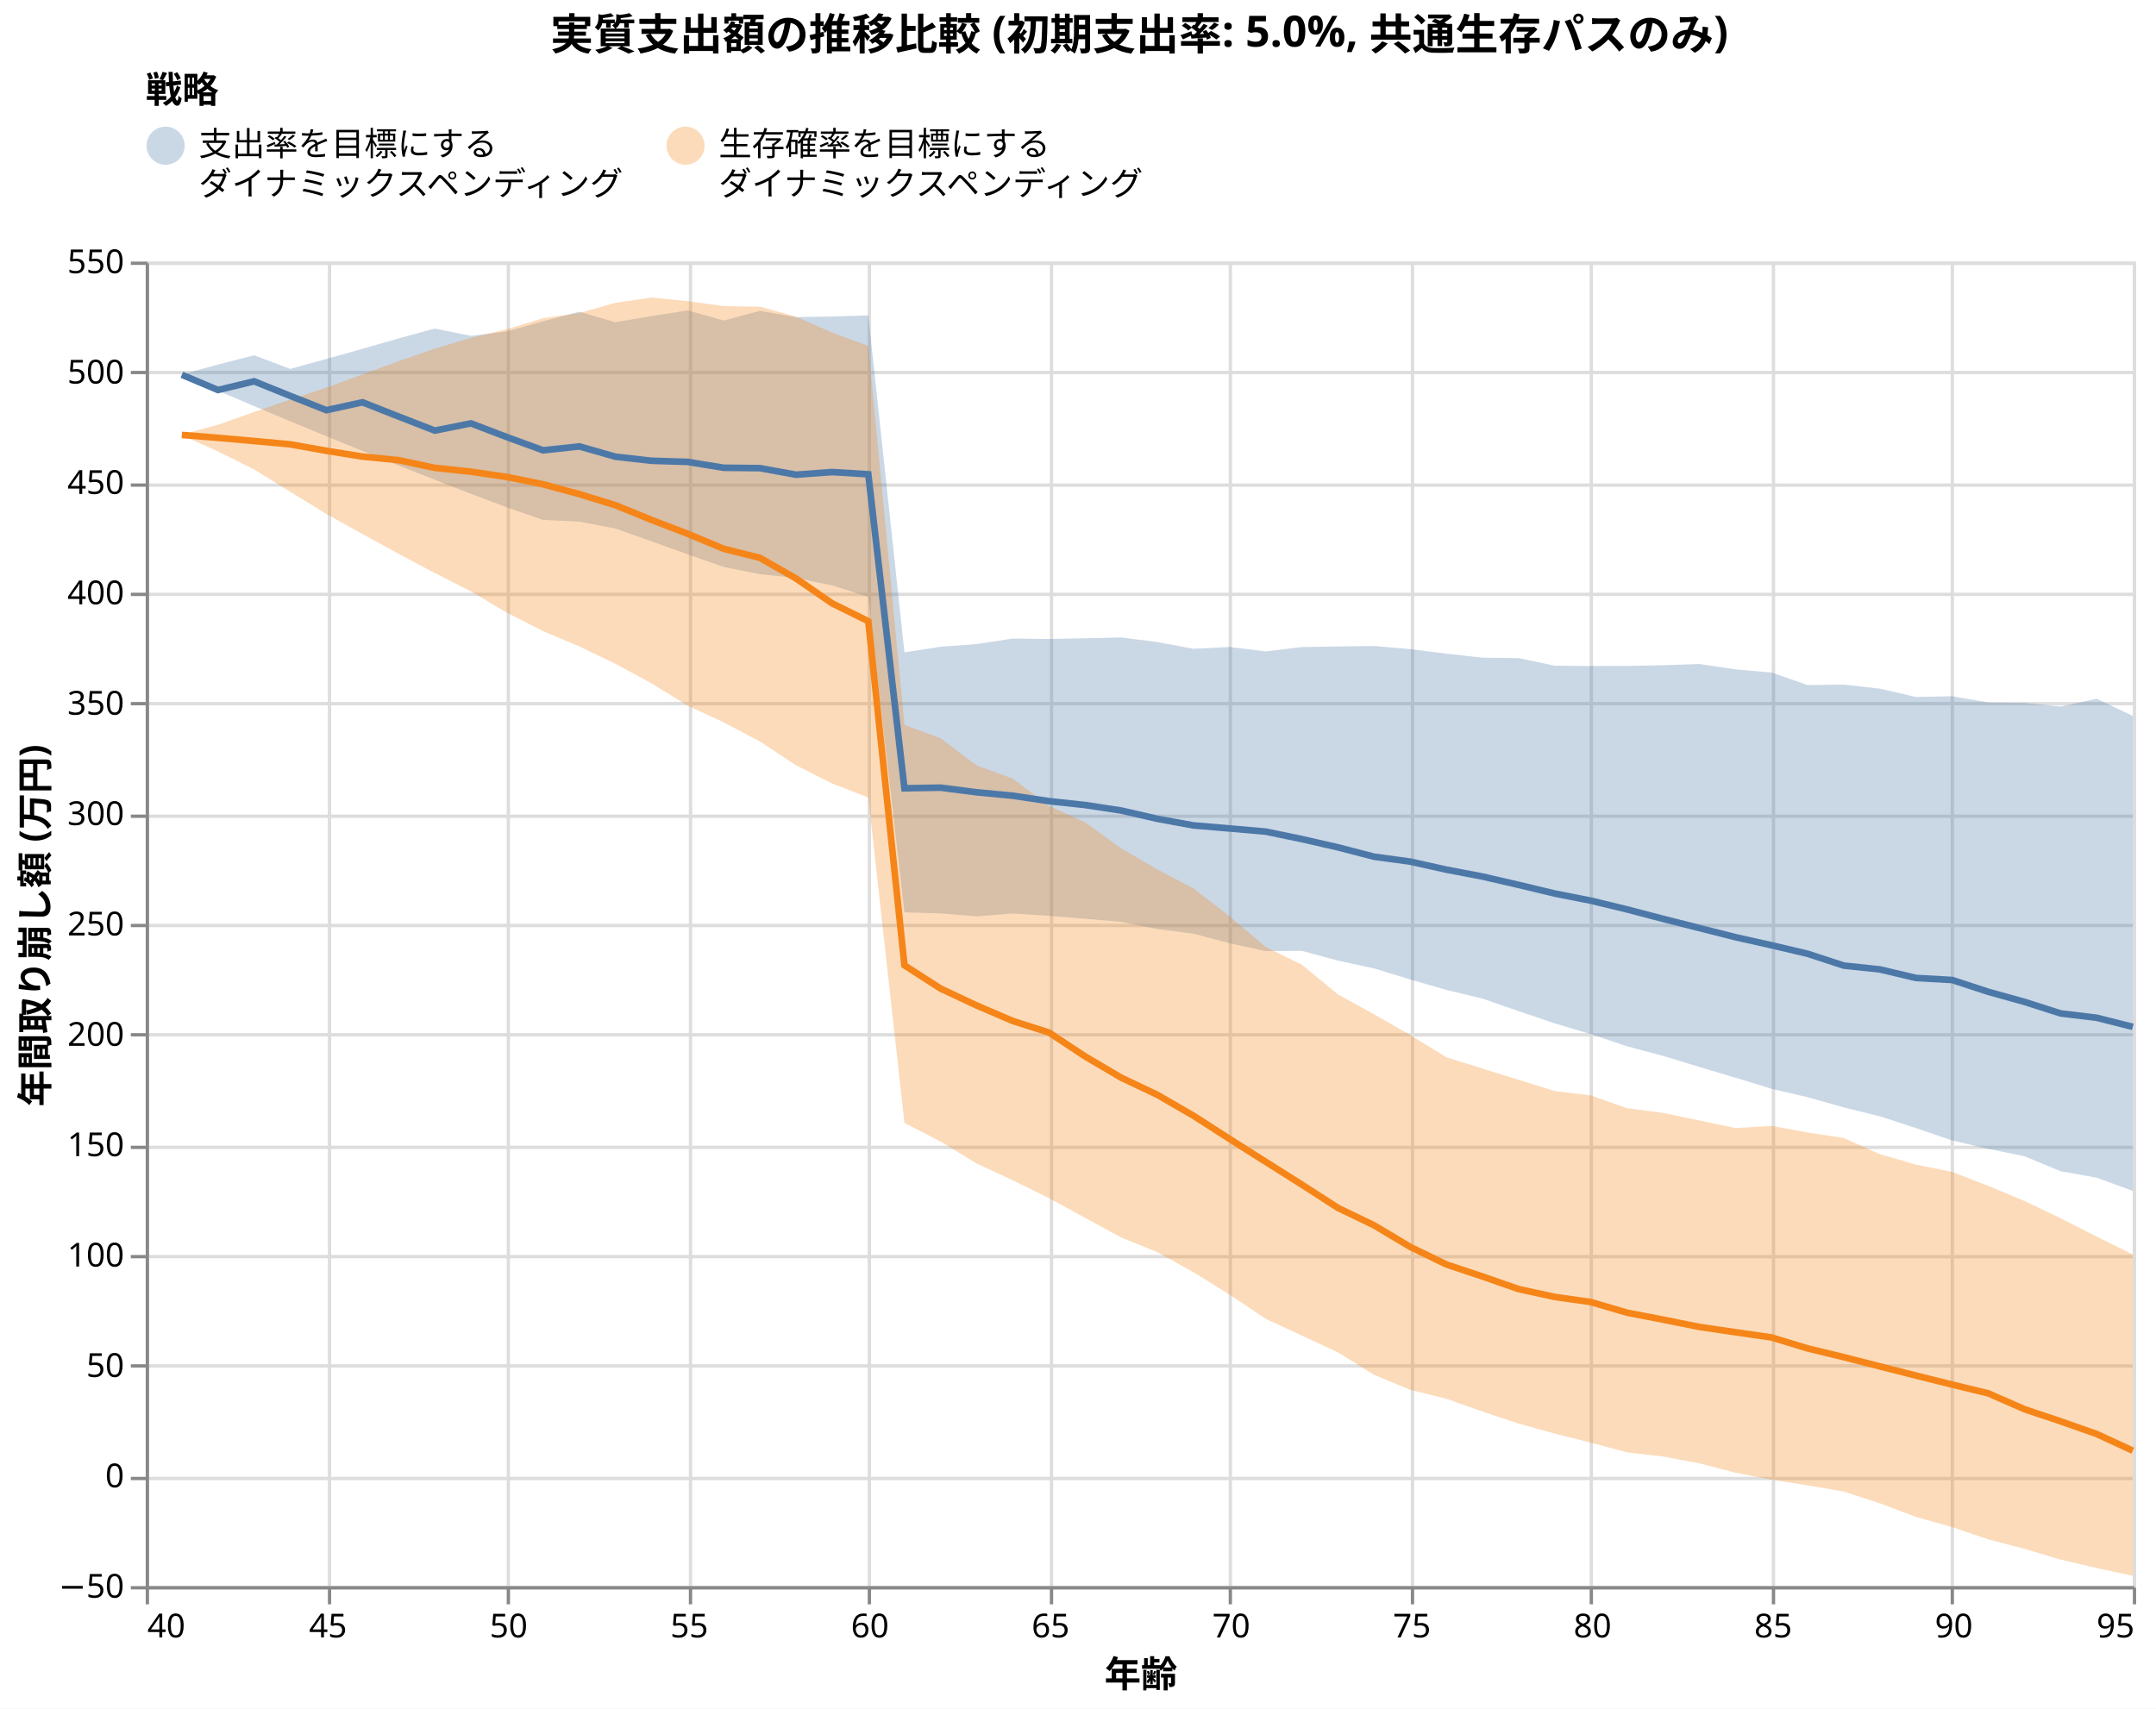
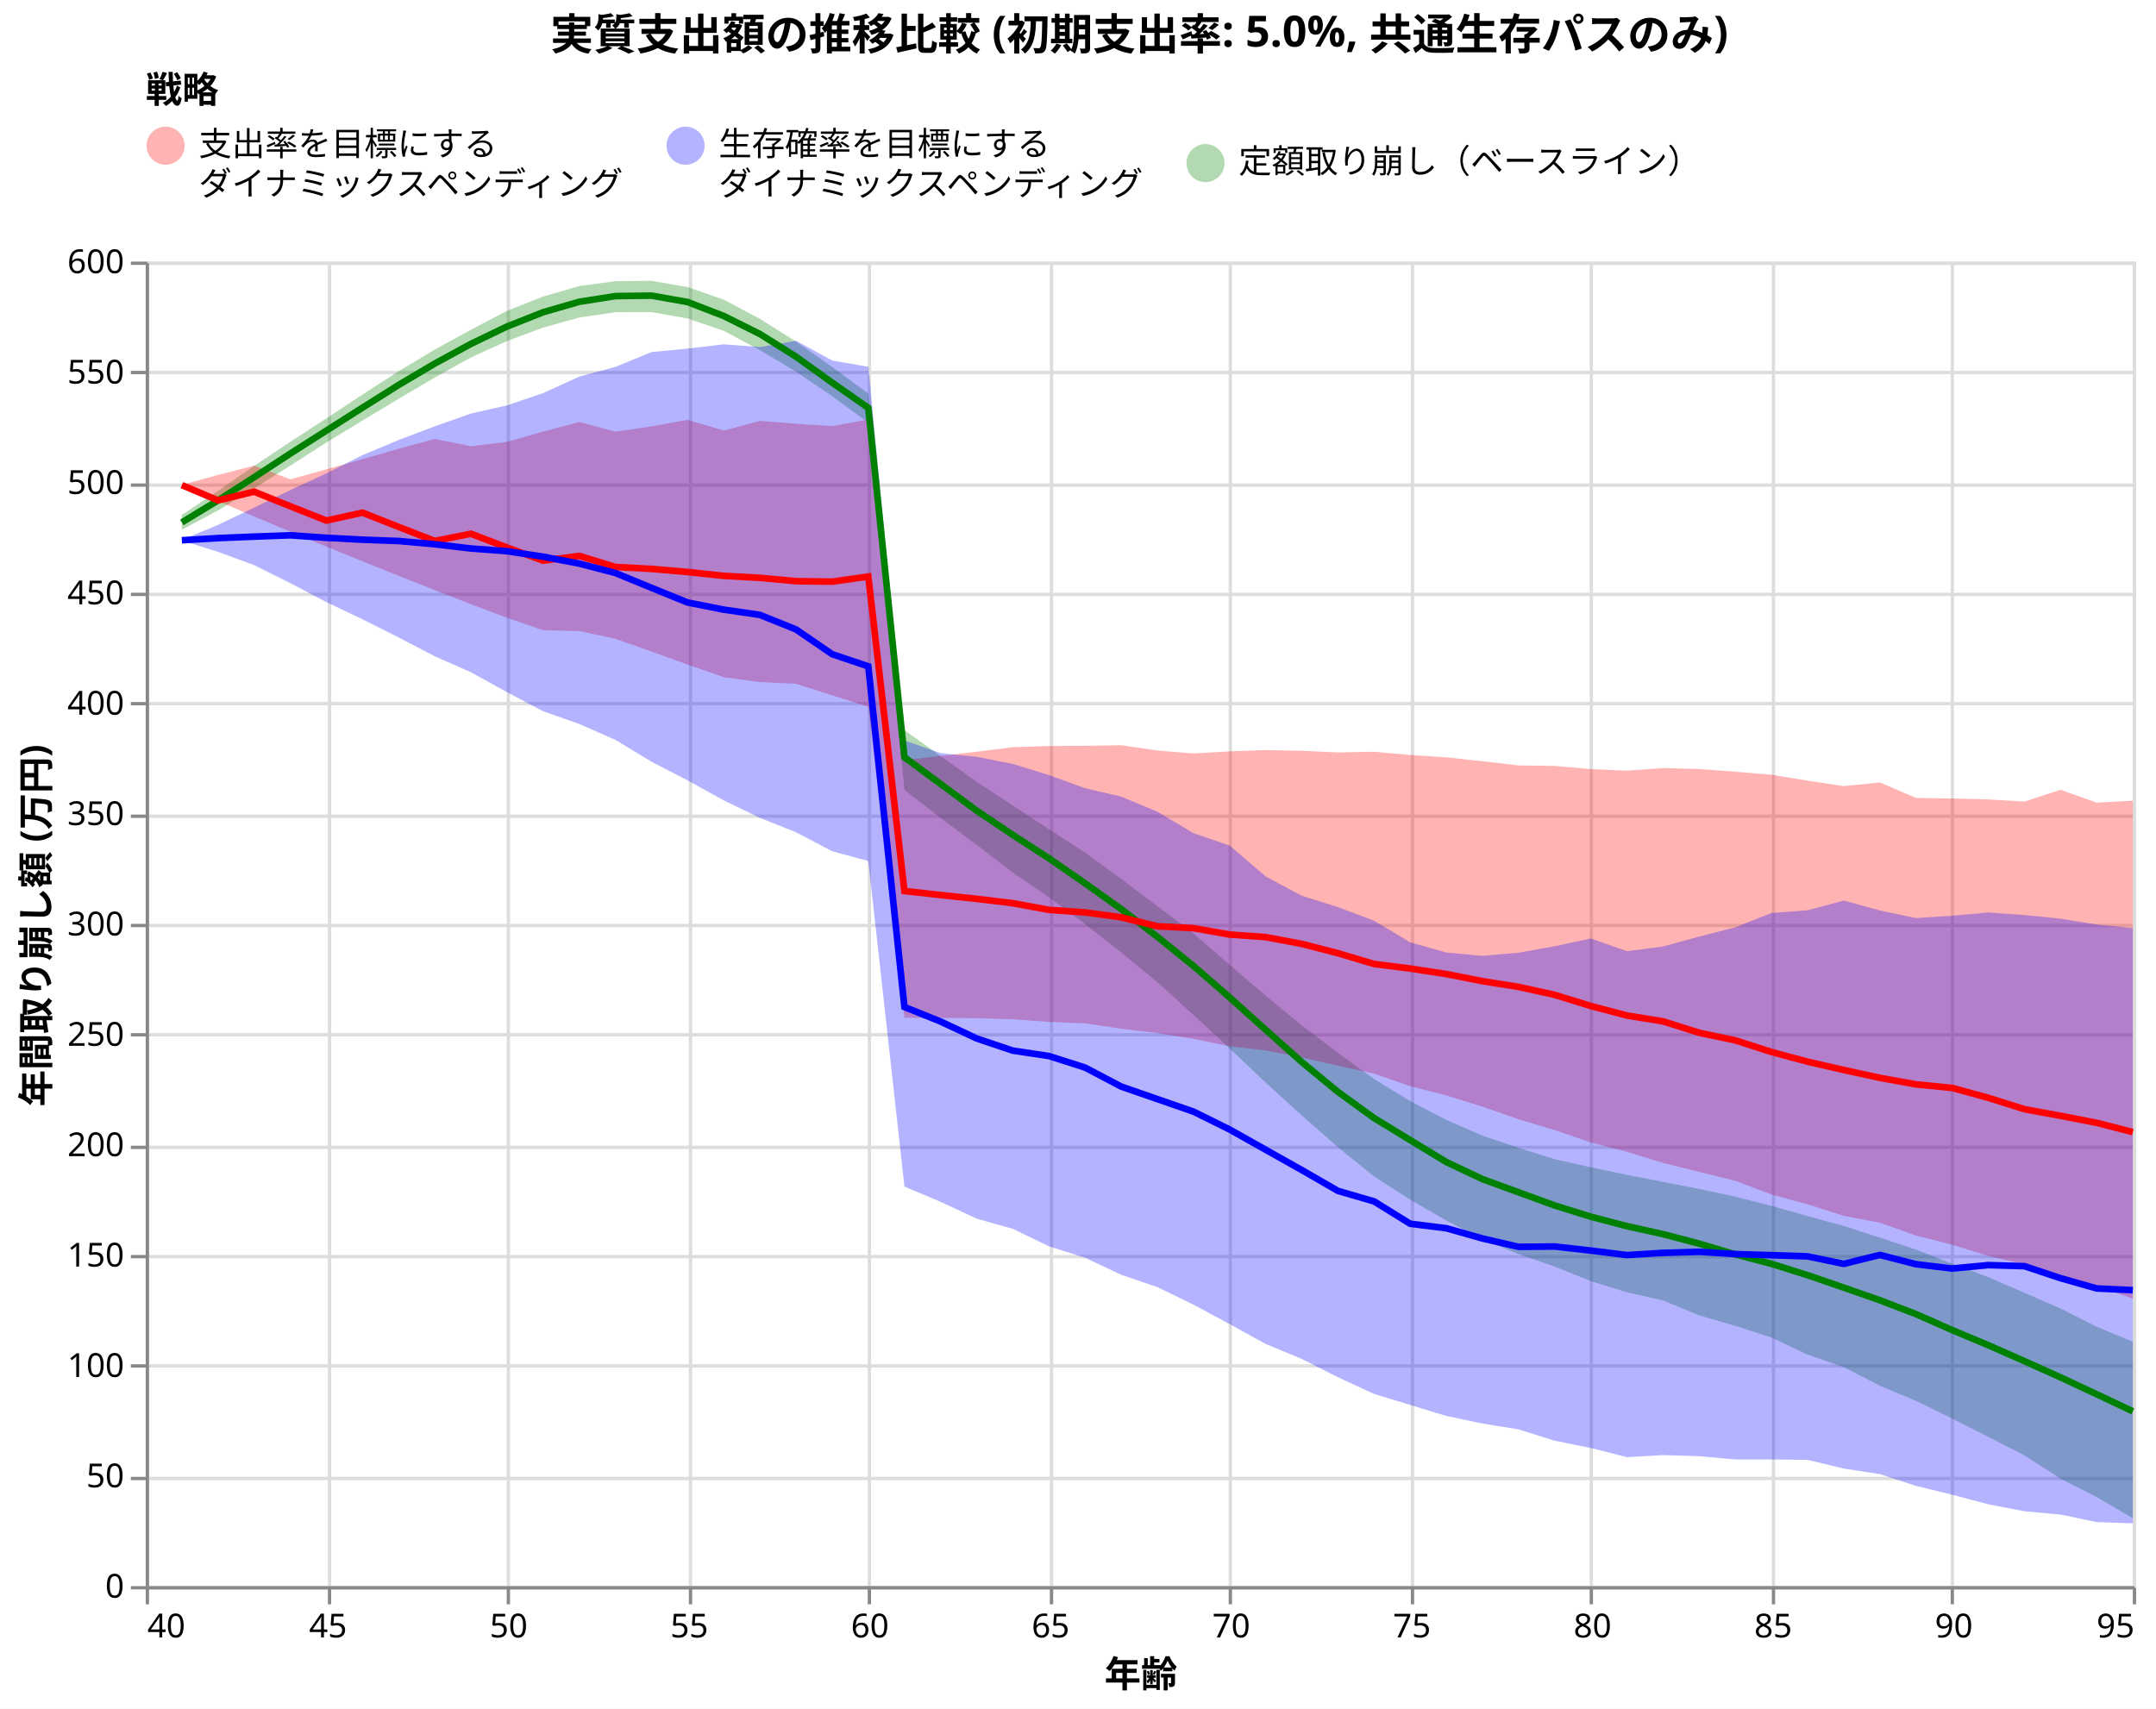
<svg xmlns="http://www.w3.org/2000/svg" version="1.1" class="marks" width="651" height="516" viewBox="0 0 651 516">
  <rect width="651" height="516" fill="white" />
  <g fill="none" stroke-miterlimit="10" transform="translate(44,79)">
    <g class="mark-group role-frame root" role="graphics-object" aria-roledescription="group mark container">
      <g transform="translate(0,0)">
        <path class="background" aria-hidden="true" d="M0.5,0.5h600v400h-600Z" stroke="#ddd" />
        <g>
          <g class="mark-group role-axis" aria-hidden="true">
            <g transform="translate(0.5,400.5)">
              <path class="background" aria-hidden="true" d="M0,0h0v0h0Z" pointer-events="none" />
              <g>
                <g class="mark-rule role-axis-grid" pointer-events="none">
                  <line transform="translate(0,-400)" x2="0" y2="400" stroke="#ddd" stroke-width="1" opacity="1" />
                  <line transform="translate(55,-400)" x2="0" y2="400" stroke="#ddd" stroke-width="1" opacity="1" />
                  <line transform="translate(109,-400)" x2="0" y2="400" stroke="#ddd" stroke-width="1" opacity="1" />
                  <line transform="translate(164,-400)" x2="0" y2="400" stroke="#ddd" stroke-width="1" opacity="1" />
                  <line transform="translate(218,-400)" x2="0" y2="400" stroke="#ddd" stroke-width="1" opacity="1" />
                  <line transform="translate(273,-400)" x2="0" y2="400" stroke="#ddd" stroke-width="1" opacity="1" />
                  <line transform="translate(327,-400)" x2="0" y2="400" stroke="#ddd" stroke-width="1" opacity="1" />
                  <line transform="translate(382,-400)" x2="0" y2="400" stroke="#ddd" stroke-width="1" opacity="1" />
                  <line transform="translate(436,-400)" x2="0" y2="400" stroke="#ddd" stroke-width="1" opacity="1" />
                  <line transform="translate(491,-400)" x2="0" y2="400" stroke="#ddd" stroke-width="1" opacity="1" />
                  <line transform="translate(545,-400)" x2="0" y2="400" stroke="#ddd" stroke-width="1" opacity="1" />
                  <line transform="translate(600,-400)" x2="0" y2="400" stroke="#ddd" stroke-width="1" opacity="1" />
                </g>
              </g>
              <path class="foreground" aria-hidden="true" d="" pointer-events="none" display="none" />
            </g>
          </g>
          <g class="mark-group role-axis" aria-hidden="true">
            <g transform="translate(0.5,0.5)">
              <path class="background" aria-hidden="true" d="M0,0h0v0h0Z" pointer-events="none" />
              <g>
                <g class="mark-rule role-axis-grid" pointer-events="none">
                  <line transform="translate(0,400)" x2="600" y2="0" stroke="#ddd" stroke-width="1" opacity="1" />
                  <line transform="translate(0,367)" x2="600" y2="0" stroke="#ddd" stroke-width="1" opacity="1" />
                  <line transform="translate(0,333)" x2="600" y2="0" stroke="#ddd" stroke-width="1" opacity="1" />
                  <line transform="translate(0,300)" x2="600" y2="0" stroke="#ddd" stroke-width="1" opacity="1" />
                  <line transform="translate(0,267)" x2="600" y2="0" stroke="#ddd" stroke-width="1" opacity="1" />
                  <line transform="translate(0,233)" x2="600" y2="0" stroke="#ddd" stroke-width="1" opacity="1" />
                  <line transform="translate(0,200)" x2="600" y2="0" stroke="#ddd" stroke-width="1" opacity="1" />
                  <line transform="translate(0,167)" x2="600" y2="0" stroke="#ddd" stroke-width="1" opacity="1" />
                  <line transform="translate(0,133)" x2="600" y2="0" stroke="#ddd" stroke-width="1" opacity="1" />
                  <line transform="translate(0,100)" x2="600" y2="0" stroke="#ddd" stroke-width="1" opacity="1" />
                  <line transform="translate(0,67)" x2="600" y2="0" stroke="#ddd" stroke-width="1" opacity="1" />
                  <line transform="translate(0,33)" x2="600" y2="0" stroke="#ddd" stroke-width="1" opacity="1" />
                  <line transform="translate(0,0)" x2="600" y2="0" stroke="#ddd" stroke-width="1" opacity="1" />
                </g>
              </g>
              <path class="foreground" aria-hidden="true" d="" pointer-events="none" display="none" />
            </g>
          </g>
          <g class="mark-group role-axis" role="graphics-symbol" aria-roledescription="axis" aria-label="X-axis titled '年齢' for a linear scale with values from 40 to 95">
            <g transform="translate(0.5,400.5)">
              <path class="background" aria-hidden="true" d="M0,0h0v0h0Z" pointer-events="none" />
              <g>
                <g class="mark-rule role-axis-tick" pointer-events="none">
                  <line transform="translate(0,0)" x2="0" y2="5" stroke="#888" stroke-width="1" opacity="1" />
                  <line transform="translate(55,0)" x2="0" y2="5" stroke="#888" stroke-width="1" opacity="1" />
                  <line transform="translate(109,0)" x2="0" y2="5" stroke="#888" stroke-width="1" opacity="1" />
                  <line transform="translate(164,0)" x2="0" y2="5" stroke="#888" stroke-width="1" opacity="1" />
                  <line transform="translate(218,0)" x2="0" y2="5" stroke="#888" stroke-width="1" opacity="1" />
                  <line transform="translate(273,0)" x2="0" y2="5" stroke="#888" stroke-width="1" opacity="1" />
                  <line transform="translate(327,0)" x2="0" y2="5" stroke="#888" stroke-width="1" opacity="1" />
                  <line transform="translate(382,0)" x2="0" y2="5" stroke="#888" stroke-width="1" opacity="1" />
                  <line transform="translate(436,0)" x2="0" y2="5" stroke="#888" stroke-width="1" opacity="1" />
                  <line transform="translate(491,0)" x2="0" y2="5" stroke="#888" stroke-width="1" opacity="1" />
                  <line transform="translate(545,0)" x2="0" y2="5" stroke="#888" stroke-width="1" opacity="1" />
                  <line transform="translate(600,0)" x2="0" y2="5" stroke="#888" stroke-width="1" opacity="1" />
                </g>
                <g class="mark-text role-axis-label" pointer-events="none">
                  <text text-anchor="start" transform="translate(0,15)" font-family="sans-serif" font-size="10px" fill="#000" opacity="1">40</text>
                  <text text-anchor="middle" transform="translate(54.54545,15)" font-family="sans-serif" font-size="10px" fill="#000" opacity="1">45</text>
                  <text text-anchor="middle" transform="translate(109.0909,15)" font-family="sans-serif" font-size="10px" fill="#000" opacity="1">50</text>
                  <text text-anchor="middle" transform="translate(163.6364,15)" font-family="sans-serif" font-size="10px" fill="#000" opacity="1">55</text>
                  <text text-anchor="middle" transform="translate(218.1818,15)" font-family="sans-serif" font-size="10px" fill="#000" opacity="1">60</text>
                  <text text-anchor="middle" transform="translate(272.7273,15)" font-family="sans-serif" font-size="10px" fill="#000" opacity="1">65</text>
                  <text text-anchor="middle" transform="translate(327.2727,15)" font-family="sans-serif" font-size="10px" fill="#000" opacity="1">70</text>
                  <text text-anchor="middle" transform="translate(381.8182,15)" font-family="sans-serif" font-size="10px" fill="#000" opacity="1">75</text>
                  <text text-anchor="middle" transform="translate(436.3636,15)" font-family="sans-serif" font-size="10px" fill="#000" opacity="1">80</text>
                  <text text-anchor="middle" transform="translate(490.9091,15)" font-family="sans-serif" font-size="10px" fill="#000" opacity="1">85</text>
                  <text text-anchor="middle" transform="translate(545.4545,15)" font-family="sans-serif" font-size="10px" fill="#000" opacity="1">90</text>
                  <text text-anchor="end" transform="translate(600,15)" font-family="sans-serif" font-size="10px" fill="#000" opacity="1">95</text>
                </g>
                <g class="mark-rule role-axis-domain" pointer-events="none">
                  <line transform="translate(0,0)" x2="600" y2="0" stroke="#888" stroke-width="1" opacity="1" />
                </g>
                <g class="mark-text role-axis-title" pointer-events="none">
                  <text text-anchor="middle" transform="translate(300,30)" font-family="sans-serif" font-size="11px" font-weight="bold" fill="#000" opacity="1">年齢</text>
                </g>
              </g>
              <path class="foreground" aria-hidden="true" d="" pointer-events="none" display="none" />
            </g>
          </g>
-           <g class="mark-group role-axis" role="graphics-symbol" aria-roledescription="axis" aria-label="Y-axis titled '年間取り崩し額 (万円)' for a linear scale with values from −50 to 550">
+           <g class="mark-group role-axis" role="graphics-symbol" aria-roledescription="axis" aria-label="Y-axis titled '年間取り崩し額 (万円)' for a linear scale with values from 0 to 600">
            <g transform="translate(0.5,0.5)">
              <path class="background" aria-hidden="true" d="M0,0h0v0h0Z" pointer-events="none" />
              <g>
                <g class="mark-rule role-axis-tick" pointer-events="none">
                  <line transform="translate(0,400)" x2="-5" y2="0" stroke="#888" stroke-width="1" opacity="1" />
                  <line transform="translate(0,367)" x2="-5" y2="0" stroke="#888" stroke-width="1" opacity="1" />
                  <line transform="translate(0,333)" x2="-5" y2="0" stroke="#888" stroke-width="1" opacity="1" />
                  <line transform="translate(0,300)" x2="-5" y2="0" stroke="#888" stroke-width="1" opacity="1" />
                  <line transform="translate(0,267)" x2="-5" y2="0" stroke="#888" stroke-width="1" opacity="1" />
                  <line transform="translate(0,233)" x2="-5" y2="0" stroke="#888" stroke-width="1" opacity="1" />
                  <line transform="translate(0,200)" x2="-5" y2="0" stroke="#888" stroke-width="1" opacity="1" />
                  <line transform="translate(0,167)" x2="-5" y2="0" stroke="#888" stroke-width="1" opacity="1" />
                  <line transform="translate(0,133)" x2="-5" y2="0" stroke="#888" stroke-width="1" opacity="1" />
                  <line transform="translate(0,100)" x2="-5" y2="0" stroke="#888" stroke-width="1" opacity="1" />
                  <line transform="translate(0,67)" x2="-5" y2="0" stroke="#888" stroke-width="1" opacity="1" />
                  <line transform="translate(0,33)" x2="-5" y2="0" stroke="#888" stroke-width="1" opacity="1" />
                  <line transform="translate(0,0)" x2="-5" y2="0" stroke="#888" stroke-width="1" opacity="1" />
                </g>
                <g class="mark-text role-axis-label" pointer-events="none">
-                   <text text-anchor="end" transform="translate(-7,403)" font-family="sans-serif" font-size="10px" fill="#000" opacity="1">−50</text>
-                   <text text-anchor="end" transform="translate(-7,369.6667)" font-family="sans-serif" font-size="10px" fill="#000" opacity="1">0</text>
-                   <text text-anchor="end" transform="translate(-7,336.3333)" font-family="sans-serif" font-size="10px" fill="#000" opacity="1">50</text>
-                   <text text-anchor="end" transform="translate(-7,303)" font-family="sans-serif" font-size="10px" fill="#000" opacity="1">100</text>
-                   <text text-anchor="end" transform="translate(-7,269.6667)" font-family="sans-serif" font-size="10px" fill="#000" opacity="1">150</text>
-                   <text text-anchor="end" transform="translate(-7,236.3333)" font-family="sans-serif" font-size="10px" fill="#000" opacity="1">200</text>
-                   <text text-anchor="end" transform="translate(-7,203)" font-family="sans-serif" font-size="10px" fill="#000" opacity="1">250</text>
-                   <text text-anchor="end" transform="translate(-7,169.6667)" font-family="sans-serif" font-size="10px" fill="#000" opacity="1">300</text>
-                   <text text-anchor="end" transform="translate(-7,136.3333)" font-family="sans-serif" font-size="10px" fill="#000" opacity="1">350</text>
-                   <text text-anchor="end" transform="translate(-7,103)" font-family="sans-serif" font-size="10px" fill="#000" opacity="1">400</text>
-                   <text text-anchor="end" transform="translate(-7,69.66667)" font-family="sans-serif" font-size="10px" fill="#000" opacity="1">450</text>
-                   <text text-anchor="end" transform="translate(-7,36.33333)" font-family="sans-serif" font-size="10px" fill="#000" opacity="1">500</text>
-                   <text text-anchor="end" transform="translate(-7,3)" font-family="sans-serif" font-size="10px" fill="#000" opacity="1">550</text>
+                   <text text-anchor="end" transform="translate(-7,403)" font-family="sans-serif" font-size="10px" fill="#000" opacity="1">0</text>
+                   <text text-anchor="end" transform="translate(-7,369.6667)" font-family="sans-serif" font-size="10px" fill="#000" opacity="1">50</text>
+                   <text text-anchor="end" transform="translate(-7,336.3333)" font-family="sans-serif" font-size="10px" fill="#000" opacity="1">100</text>
+                   <text text-anchor="end" transform="translate(-7,303)" font-family="sans-serif" font-size="10px" fill="#000" opacity="1">150</text>
+                   <text text-anchor="end" transform="translate(-7,269.6667)" font-family="sans-serif" font-size="10px" fill="#000" opacity="1">200</text>
+                   <text text-anchor="end" transform="translate(-7,236.3333)" font-family="sans-serif" font-size="10px" fill="#000" opacity="1">250</text>
+                   <text text-anchor="end" transform="translate(-7,203)" font-family="sans-serif" font-size="10px" fill="#000" opacity="1">300</text>
+                   <text text-anchor="end" transform="translate(-7,169.6667)" font-family="sans-serif" font-size="10px" fill="#000" opacity="1">350</text>
+                   <text text-anchor="end" transform="translate(-7,136.3333)" font-family="sans-serif" font-size="10px" fill="#000" opacity="1">400</text>
+                   <text text-anchor="end" transform="translate(-7,103)" font-family="sans-serif" font-size="10px" fill="#000" opacity="1">450</text>
+                   <text text-anchor="end" transform="translate(-7,69.66667)" font-family="sans-serif" font-size="10px" fill="#000" opacity="1">500</text>
+                   <text text-anchor="end" transform="translate(-7,36.33333)" font-family="sans-serif" font-size="10px" fill="#000" opacity="1">550</text>
+                   <text text-anchor="end" transform="translate(-7,3)" font-family="sans-serif" font-size="10px" fill="#000" opacity="1">600</text>
                </g>
                <g class="mark-rule role-axis-domain" pointer-events="none">
                  <line transform="translate(0,400)" x2="0" y2="-400" stroke="#888" stroke-width="1" opacity="1" />
                </g>
                <g class="mark-text role-axis-title" pointer-events="none">
-                   <text text-anchor="middle" transform="translate(-27.96289,200) rotate(-90) translate(0,-2)" font-family="sans-serif" font-size="11px" font-weight="bold" fill="#000" opacity="1">年間取り崩し額 (万円)</text>
+                   <text text-anchor="middle" transform="translate(-27.68457,200) rotate(-90) translate(0,-2)" font-family="sans-serif" font-size="11px" font-weight="bold" fill="#000" opacity="1">年間取り崩し額 (万円)</text>
                </g>
              </g>
              <path class="foreground" aria-hidden="true" d="" pointer-events="none" display="none" />
            </g>
          </g>
          <g class="mark-group role-scope layer_0_pathgroup" role="graphics-object" aria-roledescription="group mark container">
            <g transform="translate(0,0)">
              <path class="background" aria-hidden="true" d="M0,0h600v400h-600Z" />
              <g>
                <g class="mark-area role-mark layer_0_marks" role="graphics-object" aria-roledescription="area mark container">
-                   <path aria-label="年齢: 41; 年間取り崩し額 (万円): 498.603906665; spend75p: 498.890347629; 戦略: 支出率を目標にする@ダイナミックスペンディング" role="graphics-symbol" aria-roledescription="area mark" d="M10.909,34.264L21.818,39L32.727,43.635L43.636,48.208L54.545,52.734L65.455,57.18L76.364,61.567L87.273,65.884L98.182,70.12L109.091,74.233L120,78.013L130.909,78.517L141.818,80.619L152.727,84.472L163.636,88.401L174.545,92.207L185.455,94.392L196.364,95.528L207.273,97.791L218.182,101.245L229.091,196.515L240,196.84L250.909,197.732L261.818,196.867L272.727,197.576L283.636,198.464L294.545,199.388L305.455,201.549L316.364,202.976L327.273,205.848L338.182,208.217L349.091,208.149L360,211.102L370.909,213.461L381.818,216.79L392.727,219.948L403.636,222.577L414.545,226.361L425.455,230.062L436.364,233.312L447.273,236.976L458.182,239.867L469.091,243.206L480,246.454L490.909,249.807L501.818,252.354L512.727,255.429L523.636,258.127L534.545,261.679L545.455,265.415L556.364,267.958L567.273,270.172L578.182,274.69L589.091,276.651L600,280.653L600,137.224L589.091,132.019L578.182,134.378L567.273,133.271L556.364,133.158L545.455,131.259L534.545,131.5L523.636,128.979L512.727,127.738L501.818,127.889L490.909,124.112L480,123.148L469.091,121.533L458.182,121.898L447.273,122.104L436.364,122.154L425.455,122.038L414.545,119.751L403.636,119.619L392.727,118.41L381.818,117.039L370.909,116.09L360,116.234L349.091,116.405L338.182,117.73L327.273,116.387L316.364,116.936L305.455,114.897L294.545,113.517L283.636,113.757L272.727,113.973L261.818,113.847L250.909,115.51L240,116.32L229.091,118.018L218.182,16.271L207.273,16.57L196.364,16.788L185.455,14.878L174.545,17.806L163.636,14.737L152.727,16.47L141.818,18.31L130.909,15.143L120,18.023L109.091,21.094L98.182,22.437L87.273,20.23L76.364,23.198L65.455,26.337L54.545,29.41L43.636,32.414L32.727,28.293L21.818,31.106L10.909,34.073Z" fill="#4c78a8" opacity="0.3" />
+                   <path aria-label="年齢: 41; 年間取り崩し額 (万円): 478.536350223; spend75p: 485.250710233; 戦略: 定額取り崩し（ベースライン）" role="graphics-symbol" aria-roledescription="area mark" d="M10.909,80.976L21.818,75.146L32.727,68.514L43.636,61.635L54.545,54.647L65.455,48.003L76.364,41.453L87.273,35.017L98.182,28.957L109.091,23.985L120,19.939L130.909,16.878L141.818,15.306L152.727,15.261L163.636,17.184L174.545,20.9L185.455,26.757L196.364,33.249L207.273,40.651L218.182,48.66L229.091,159.534L240,168.008L250.909,176.147L261.818,184.509L272.727,191.947L283.636,200.062L294.545,208.637L305.455,217.618L316.364,227.472L327.273,237.606L338.182,247.951L349.091,257.87L360,267.454L370.909,276.298L381.818,283.311L392.727,289.598L403.636,295.295L414.545,299.747L425.455,303.503L436.364,307.911L447.273,311.271L458.182,313.737L469.091,318.255L480,321.411L490.909,324.935L501.818,330.106L512.727,333.863L523.636,339.498L534.545,344.062L545.455,349.39L556.364,354.932L567.273,360.508L578.182,367.551L589.091,373.123L600,379.496L600,326.196L589.091,321.678L578.182,316.161L567.273,311.425L556.364,306.689L545.455,302.628L534.545,298.393L523.636,294.768L512.727,291.236L501.818,288.254L490.909,285.187L480,282.388L469.091,280.063L458.182,277.929L447.273,275.81L436.364,273.508L425.455,271.076L414.545,267.666L403.636,263.966L392.727,259.218L381.818,253.538L370.909,246.868L360,238.99L349.091,230.698L338.182,221.729L327.273,212.379L316.364,202.885L305.455,194.665L294.545,186.439L283.636,178.463L272.727,171.439L261.818,164.26L250.909,157.12L240,149.33L229.091,141.49L218.182,39.823L207.273,31.818L196.364,24.155L185.455,17.29L174.545,11.5L163.636,7.693L152.727,5.8L141.818,5.915L130.909,7.382L120,10.552L109.091,14.875L98.182,20.59L87.273,26.57L76.364,33.105L65.455,40.15L54.545,47.344L43.636,54.44L32.727,61.689L21.818,69.256L10.909,76.5Z" fill="green" opacity="0.3" />
                </g>
              </g>
              <path class="foreground" aria-hidden="true" d="" display="none" />
            </g>
            <g transform="translate(0,0)">
              <path class="background" aria-hidden="true" d="M0,0h600v400h-600Z" />
              <g>
                <g class="mark-area role-mark layer_0_marks" role="graphics-object" aria-roledescription="area mark container">
-                   <path aria-label="年齢: 41; 年間取り崩し額 (万円): 471.337070281; spend75p: 471.623511244; 戦略: 生存確率を目標にする@ダイナミックスペンディング" role="graphics-symbol" aria-roledescription="area mark" d="M10.909,52.442L21.818,57.325L32.727,62.766L43.636,69.508L54.545,76.224L65.455,82.28L76.364,88.254L87.273,94.051L98.182,99.575L109.091,106.062L120,111.6L130.909,116.213L141.818,121.461L152.727,127.369L163.636,134.103L174.545,139.151L185.455,144.922L196.364,152.129L207.273,157.628L218.182,161.843L229.091,260.112L240,265.728L250.909,272.399L261.818,277.435L272.727,282.828L283.636,288.786L294.545,294.72L305.455,299.151L316.364,305.208L327.273,311.994L338.182,319.273L349.091,324.356L360,329.41L370.909,336.201L381.818,340.724L392.727,343.416L403.636,347.3L414.545,350.924L425.455,353.933L436.364,356.689L447.273,359.604L458.182,360.868L469.091,362.918L480,365.744L490.909,367.859L501.818,369.572L512.727,371.435L523.636,374.991L534.545,379.104L545.455,382.192L556.364,385.894L567.273,388.738L578.182,391.981L589.091,394.526L600,396.902L600,299.832L589.091,294.463L578.182,288.895L567.273,283.689L556.364,279.132L545.455,274.921L534.545,272.728L523.636,269.565L512.727,264.677L501.818,263.015L490.909,261.013L480,261.672L469.091,259.384L458.182,257.084L447.273,255.687L436.364,251.822L425.455,250.492L414.545,247.115L403.636,243.706L392.727,240.297L381.818,233.576L370.909,227.324L360,221.31L349.091,212.334L338.182,206.994L327.273,197.745L316.364,189.291L305.455,183.568L294.545,177.226L283.636,169.315L272.727,164.425L261.818,156.148L250.909,152.186L240,143.947L229.091,139.947L218.182,25.457L207.273,21.458L196.364,16.641L185.455,13.614L174.545,13.447L163.636,11.937L152.727,10.871L141.818,12.454L130.909,15.522L120,17.095L109.091,20.397L98.182,23.021L87.273,26.299L76.364,30.094L65.455,34.053L54.545,38.08L43.636,41.676L32.727,45.421L21.818,49.277L10.909,52.251Z" fill="#f58518" opacity="0.3" />
+                   <path aria-label="年齢: 41; 年間取り崩し額 (万円): 498.603906665; spend75p: 498.890347629; 戦略: 支出率を目標にする@ダイナミックスペンディング" role="graphics-symbol" aria-roledescription="area mark" d="M10.909,67.597L21.818,72.333L32.727,76.968L43.636,81.541L54.545,86.067L65.455,90.513L76.364,94.901L87.273,99.218L98.182,103.453L109.091,107.562L120,111.338L130.909,111.576L141.818,113.919L152.727,117.764L163.636,121.702L174.545,125.505L185.455,126.984L196.364,127.499L207.273,130.98L218.182,134.431L229.091,228.359L240,228.395L250.909,228.474L261.818,228.835L272.727,229.602L283.636,230.047L294.545,231.672L305.455,232.978L316.364,234.731L327.273,236.968L338.182,238.237L349.091,240.333L360,242.853L370.909,245.228L381.818,249.011L392.727,251.82L403.636,255.209L414.545,259.011L425.455,262.29L436.364,266.019L447.273,268.832L458.182,272.207L469.091,274.906L480,277.613L490.909,281.729L501.818,284.696L512.727,288.174L523.636,290.264L534.545,294.129L545.455,296.904L556.364,300.286L567.273,302.872L578.182,306.519L589.091,309.478L600,313.161L600,162.811L589.091,163.397L578.182,159.517L567.273,163.068L556.364,162.425L545.455,162.132L534.545,161.973L523.636,157.302L512.727,158.405L501.818,156.765L490.909,154.97L480,154.061L469.091,153.239L458.182,152.956L447.273,153.733L436.364,153.275L425.455,152.308L414.545,152.158L403.636,150.897L392.727,149.715L381.818,149.01L370.909,148.018L360,148.233L349.091,147.74L338.182,147.517L327.273,147.914L316.364,148.541L305.455,147.639L294.545,146.064L283.636,146.219L272.727,146.304L261.818,146.645L250.909,148.015L240,149.298L229.091,150.553L218.182,47.679L207.273,49.696L196.364,48.986L185.455,48.113L174.545,51.027L163.636,47.789L152.727,49.769L141.818,51.352L130.909,48.442L120,51.353L109.091,54.428L98.182,55.77L87.273,53.564L76.364,56.531L65.455,59.671L54.545,62.744L43.636,65.748L32.727,61.626L21.818,64.44L10.909,67.406Z" fill="red" opacity="0.3" />
+                 </g>
+               </g>
+               <path class="foreground" aria-hidden="true" d="" display="none" />
+             </g>
+             <g transform="translate(0,0)">
+               <path class="background" aria-hidden="true" d="M0,0h600v400h-600Z" />
+               <g>
+                 <g class="mark-area role-mark layer_0_marks" role="graphics-object" aria-roledescription="area mark container">
+                   <path aria-label="年齢: 41; 年間取り崩し額 (万円): 473.626015742; spend75p: 473.912456705; 戦略: 生存確率を目標にする@ダイナミックスペンディング" role="graphics-symbol" aria-roledescription="area mark" d="M10.909,84.249L21.818,87.651L32.727,91.659L43.636,97.089L54.545,102.83L65.455,108.023L76.364,113.506L87.273,119.2L98.182,124.004L109.091,130.04L120,135.789L130.909,139.639L141.818,144.444L152.727,151.046L163.636,156.671L174.545,162.714L185.455,167.995L196.364,172.341L207.273,178.079L218.182,181.022L229.091,279.344L240,283.942L250.909,289.04L261.818,292.1L272.727,297.385L283.636,300.838L294.545,305.976L305.455,309.695L316.364,315.003L327.273,320.866L338.182,326.877L349.091,331.398L360,336.93L370.909,341.962L381.818,345.289L392.727,348.613L403.636,350.902L414.545,352.681L425.455,356.097L436.364,358.293L447.273,361.052L458.182,360.437L469.091,360.764L480,361.755L490.909,361.749L501.818,361.877L512.727,364.499L523.636,366.187L534.545,369.74L545.455,372.396L556.364,375.302L567.273,377.396L578.182,378.388L589.091,380.673L600,381.044L600,201.273L589.091,200.206L578.182,198.435L567.273,197.349L556.364,196.567L545.455,197.535L534.545,198.267L523.636,195.965L512.727,192.964L501.818,195.9L490.909,196.711L480,201.039L469.091,203.84L458.182,206.83L447.273,208.265L436.364,204.408L425.455,206.764L414.545,208.715L403.636,209.673L392.727,208.653L381.818,205.582L370.909,199.066L360,194.946L349.091,191.528L338.182,185.695L327.273,176.343L316.364,172.604L305.455,166.119L294.545,161.578L283.636,159.041L272.727,155.083L261.818,151.695L250.909,149.577L240,148.439L229.091,144.592L218.182,31.778L207.273,29.862L196.364,23.919L185.455,25.803L174.545,24.986L163.636,26.271L152.727,27.329L141.818,31.806L130.909,34.73L120,39.714L109.091,43.422L98.182,45.898L87.273,49.739L76.364,53.888L65.455,58.446L54.545,63.949L43.636,69.022L32.727,74.312L21.818,79.525L10.909,84.058Z" fill="blue" opacity="0.3" />
                </g>
              </g>
              <path class="foreground" aria-hidden="true" d="" display="none" />
            </g>
          </g>
          <g class="mark-group role-scope layer_1_pathgroup" role="graphics-object" aria-roledescription="group mark container">
            <g transform="translate(0,0)">
              <path class="background" aria-hidden="true" d="M0,0h600v400h-600Z" />
              <g>
                <g class="mark-line role-mark layer_1_marks" role="graphics-object" aria-roledescription="line mark container">
-                   <path aria-label="年齢: 41; spend50p: 498.745067292; group_label: 支出率を目標にする@ダイナミックスペンディング" role="graphics-symbol" aria-roledescription="line mark" d="M10.909,34.17L21.818,38.782L32.727,36.157L43.636,40.557L54.545,44.871L65.455,42.488L76.364,46.793L87.273,51.035L98.182,48.856L109.091,53.019L120,56.996L130.909,55.815L141.818,58.912L152.727,60.153L163.636,60.493L174.545,62.267L185.455,62.378L196.364,64.364L207.273,63.557L218.182,64.237L229.091,159.057L240,158.873L250.909,160.27L261.818,161.308L272.727,162.942L283.636,164.12L294.545,165.777L305.455,168.279L316.364,170.274L327.273,171.19L338.182,172.144L349.091,174.403L360,176.899L370.909,179.723L381.818,181.204L392.727,183.632L403.636,185.71L414.545,188.232L425.455,190.848L436.364,192.999L447.273,195.634L458.182,198.498L469.091,201.259L480,204.022L490.909,206.463L501.818,209.039L512.727,212.606L523.636,213.761L534.545,216.343L545.455,216.959L556.364,220.526L567.273,223.562L578.182,227.047L589.091,228.363L600,231.112" stroke="#4c78a8" stroke-width="2" />
+                   <path aria-label="年齢: 41; spend50p: 481.845245909; group_label: 定額取り崩し（ベースライン）" role="graphics-symbol" aria-roledescription="line mark" d="M10.909,78.77L21.818,72.125L32.727,65.133L43.636,57.99L54.545,51.044L65.455,44.115L76.364,37.255L87.273,30.799L98.182,24.858L109.091,19.608L120,15.29L130.909,12.135L141.818,10.422L152.727,10.282L163.636,12.217L174.545,16.431L185.455,21.876L196.364,28.726L207.273,36.56L218.182,44.178L229.091,149.69L240,157.744L250.909,165.829L261.818,173.145L272.727,180.205L283.636,187.76L294.545,195.54L305.455,203.895L316.364,212.706L327.273,222.201L338.182,232.007L349.091,241.752L360,250.751L370.909,258.658L381.818,265.319L392.727,271.935L403.636,277.098L414.545,281.07L425.455,285.059L436.364,288.453L447.273,291.304L458.182,293.715L469.091,296.588L480,299.828L490.909,302.687L501.818,306.11L512.727,309.858L523.636,313.67L534.545,317.86L545.455,322.68L556.364,327.246L567.273,332.057L578.182,336.965L589.091,342.056L600,347.222" stroke="green" stroke-width="2" />
                </g>
              </g>
              <path class="foreground" aria-hidden="true" d="" display="none" />
            </g>
            <g transform="translate(0,0)">
              <path class="background" aria-hidden="true" d="M0,0h600v400h-600Z" />
              <g>
                <g class="mark-line role-mark layer_1_marks" role="graphics-object" aria-roledescription="line mark container">
-                   <path aria-label="年齢: 41; spend50p: 471.478230907; group_label: 生存確率を目標にする@ダイナミックスペンディング" role="graphics-symbol" aria-roledescription="line mark" d="M10.909,52.348L21.818,53.224L32.727,54.184L43.636,55.19L54.545,57.139L65.455,58.895L76.364,59.969L87.273,62.29L98.182,63.449L109.091,65.049L120,67.262L130.909,70.215L141.818,73.571L152.727,78.018L163.636,82.193L174.545,86.749L185.455,89.466L196.364,95.708L207.273,103.219L218.182,108.605L229.091,212.518L240,219.539L250.909,224.658L261.818,229.337L272.727,232.813L283.636,240.033L294.545,246.452L305.455,251.634L316.364,257.94L327.273,264.96L338.182,271.865L349.091,278.748L360,285.787L370.909,291.043L381.818,297.564L392.727,302.862L403.636,306.495L414.545,310.304L425.455,312.67L436.364,314.222L447.273,317.43L458.182,319.531L469.091,321.725L480,323.325L490.909,324.902L501.818,328.217L512.727,330.858L523.636,333.651L534.545,336.421L545.455,339.147L556.364,341.788L567.273,346.573L578.182,350.227L589.091,354.063L600,359.104" stroke="#f58518" stroke-width="2" />
-                 </g>
-               </g>
-               <path class="foreground" aria-hidden="true" d="" display="none" />
-             </g>
-           </g>
-           <g class="mark-group role-legend" role="graphics-symbol" aria-roledescription="legend" aria-label="Symbol legend titled '戦略' for fill color and stroke color with 2 values: 支出率を目標にする@ダイナミックスペンディング, 生存確率を目標にする@ダイナミックスペンディング">
+                   <path aria-label="年齢: 41; spend50p: 498.745067292; group_label: 支出率を目標にする@ダイナミックスペンディング" role="graphics-symbol" aria-roledescription="line mark" d="M10.909,67.503L21.818,72.115L32.727,69.491L43.636,73.89L54.545,78.204L65.455,75.822L76.364,80.127L87.273,84.369L98.182,82.189L109.091,86.353L120,90.308L130.909,88.885L141.818,92.22L152.727,92.808L163.636,93.745L174.545,94.909L185.455,95.505L196.364,96.517L207.273,96.655L218.182,95.115L229.091,190.086L240,191.295L250.909,192.453L261.818,193.765L272.727,195.778L283.636,196.544L294.545,198.029L305.455,200.736L316.364,201.302L327.273,203.226L338.182,204.007L349.091,206.063L360,208.872L370.909,212.12L381.818,213.505L392.727,215.164L403.636,217.312L414.545,219.04L425.455,221.453L436.364,224.819L447.273,227.686L458.182,229.454L469.091,232.907L480,235.198L490.909,238.7L501.818,241.634L512.727,244.135L523.636,246.512L534.545,248.481L545.455,249.557L556.364,252.536L567.273,255.978L578.182,257.972L589.091,260.089L600,262.892" stroke="red" stroke-width="2" />
+                 </g>
+               </g>
+               <path class="foreground" aria-hidden="true" d="" display="none" />
+             </g>
+             <g transform="translate(0,0)">
+               <path class="background" aria-hidden="true" d="M0,0h600v400h-600Z" />
+               <g>
+                 <g class="mark-line role-mark layer_1_marks" role="graphics-object" aria-roledescription="line mark container">
+                   <path aria-label="年齢: 41; spend50p: 473.767176369; group_label: 生存確率を目標にする@ダイナミックスペンディング" role="graphics-symbol" aria-roledescription="line mark" d="M10.909,84.155L21.818,83.506L32.727,83.059L43.636,82.657L54.545,83.411L65.455,83.989L76.364,84.381L87.273,85.358L98.182,86.643L109.091,87.461L120,89.12L130.909,91.207L141.818,94.044L152.727,98.533L163.636,102.96L174.545,105.11L185.455,106.697L196.364,111.088L207.273,118.569L218.182,122.229L229.091,225.111L240,229.5L250.909,234.618L261.818,238.293L272.727,239.916L283.636,243.406L294.545,249.142L305.455,252.924L316.364,256.701L327.273,262.1L338.182,268.231L349.091,274.363L360,280.649L370.909,283.823L381.818,290.577L392.727,291.929L403.636,295.019L414.545,297.541L425.455,297.44L436.364,298.676L447.273,300.029L458.182,299.358L469.091,299.043L480,299.722L490.909,300.061L501.818,300.422L512.727,302.681L523.636,299.99L534.545,302.789L545.455,304.095L556.364,303.06L567.273,303.379L578.182,307.007L589.091,310.113L600,310.618" stroke="blue" stroke-width="2" />
+                 </g>
+               </g>
+               <path class="foreground" aria-hidden="true" d="" display="none" />
+             </g>
+           </g>
+           <g class="mark-group role-legend" role="graphics-symbol" aria-roledescription="legend" aria-label="Symbol legend titled '戦略' for fill color and stroke color with 3 values: 支出率を目標にする@ダイナミックスペンディング, 生存確率を目標にする@ダイナミックスペンディング, 定額取り崩し（ベースライン）">
            <g transform="translate(0,-57)">
-               <path class="background" aria-hidden="true" d="M0,0h303v39h-303Z" pointer-events="none" />
+               <path class="background" aria-hidden="true" d="M0,0h470v39h-470Z" pointer-events="none" />
              <g>
                <g class="mark-group role-legend-entry">
                  <g transform="translate(0,16)">
                    <path class="background" aria-hidden="true" d="M0,0h0v0h0Z" pointer-events="none" />
                    <g>
                      <g class="mark-group role-scope" role="graphics-object" aria-roledescription="group mark container">
                        <g transform="translate(0,0)">
                          <path class="background" aria-hidden="true" d="M0,0h146v23h-146Z" pointer-events="none" opacity="1" />
                          <g>
                            <g class="mark-symbol role-legend-symbol" pointer-events="none">
-                               <path transform="translate(6,6)" d="M5,0A5,5,0,1,1,-5,0A5,5,0,1,1,5,0" fill="#4c78a8" stroke="#4c78a8" stroke-width="1.5" opacity="0.3" />
+                               <path transform="translate(6,6)" d="M5,0A5,5,0,1,1,-5,0A5,5,0,1,1,5,0" fill="red" stroke="red" stroke-width="1.5" opacity="0.3" />
                            </g>
                            <g class="mark-text role-legend-label" pointer-events="none">
                              <text text-anchor="start" transform="translate(16,9)" font-family="sans-serif" font-size="10px" fill="#000" opacity="1">
                                <tspan>支出率を目標にする</tspan>
                                <tspan x="0" dy="12">ダイナミックスペンディング</tspan>
                              </text>
                            </g>
                          </g>
                          <path class="foreground" aria-hidden="true" d="" pointer-events="none" display="none" />
                        </g>
                        <g transform="translate(157,0)">
                          <path class="background" aria-hidden="true" d="M0,0h146v23h-146Z" pointer-events="none" opacity="1" />
                          <g>
                            <g class="mark-symbol role-legend-symbol" pointer-events="none">
-                               <path transform="translate(6,6)" d="M5,0A5,5,0,1,1,-5,0A5,5,0,1,1,5,0" fill="#f58518" stroke="#f58518" stroke-width="1.5" opacity="0.3" />
+                               <path transform="translate(6,6)" d="M5,0A5,5,0,1,1,-5,0A5,5,0,1,1,5,0" fill="blue" stroke="blue" stroke-width="1.5" opacity="0.3" />
                            </g>
                            <g class="mark-text role-legend-label" pointer-events="none">
                              <text text-anchor="start" transform="translate(16,9)" font-family="sans-serif" font-size="10px" fill="#000" opacity="1">
                                <tspan>生存確率を目標にする</tspan>
                                <tspan x="0" dy="12">ダイナミックスペンディング</tspan>
                              </text>
+                             </g>
+                           </g>
+                           <path class="foreground" aria-hidden="true" d="" pointer-events="none" display="none" />
+                         </g>
+                         <g transform="translate(314,5.25)">
+                           <path class="background" aria-hidden="true" d="M0,0h156v12.5h-156Z" pointer-events="none" opacity="1" />
+                           <g>
+                             <g class="mark-symbol role-legend-symbol" pointer-events="none">
+                               <path transform="translate(6,6)" d="M5,0A5,5,0,1,1,-5,0A5,5,0,1,1,5,0" fill="green" stroke="green" stroke-width="1.5" opacity="0.3" />
+                             </g>
+                             <g class="mark-text role-legend-label" pointer-events="none">
+                               <text text-anchor="start" transform="translate(16,9)" font-family="sans-serif" font-size="10px" fill="#000" opacity="1">定額取り崩し（ベースライン）</text>
                            </g>
                          </g>
                          <path class="foreground" aria-hidden="true" d="" pointer-events="none" display="none" />
                        </g>
                      </g>
                    </g>
                    <path class="foreground" aria-hidden="true" d="" pointer-events="none" display="none" />
                  </g>
                </g>
                <g class="mark-text role-legend-title" pointer-events="none">
                  <text text-anchor="start" transform="translate(0,9)" font-family="sans-serif" font-size="11px" font-weight="bold" fill="#000" opacity="1">戦略</text>
                </g>
              </g>
              <path class="foreground" aria-hidden="true" d="" pointer-events="none" display="none" />
            </g>
          </g>
          <g class="mark-group role-title">
            <g transform="translate(300,-74)">
              <path class="background" aria-hidden="true" d="M0,0h0v0h0Z" pointer-events="none" />
              <g>
                <g class="mark-text role-title-text" role="graphics-symbol" aria-roledescription="title" aria-label="Title text '実質支出額の推移比較 (初期支出率: 5.0%, 共通生存パスのみ)'" pointer-events="none">
                  <text text-anchor="middle" transform="translate(0,10)" font-family="sans-serif" font-size="13px" font-weight="bold" fill="#000" opacity="1">実質支出額の推移比較 (初期支出率: 5.0%, 共通生存パスのみ)</text>
                </g>
              </g>
              <path class="foreground" aria-hidden="true" d="" pointer-events="none" display="none" />
            </g>
          </g>
        </g>
        <path class="foreground" aria-hidden="true" d="" display="none" />
      </g>
    </g>
  </g>
</svg>
